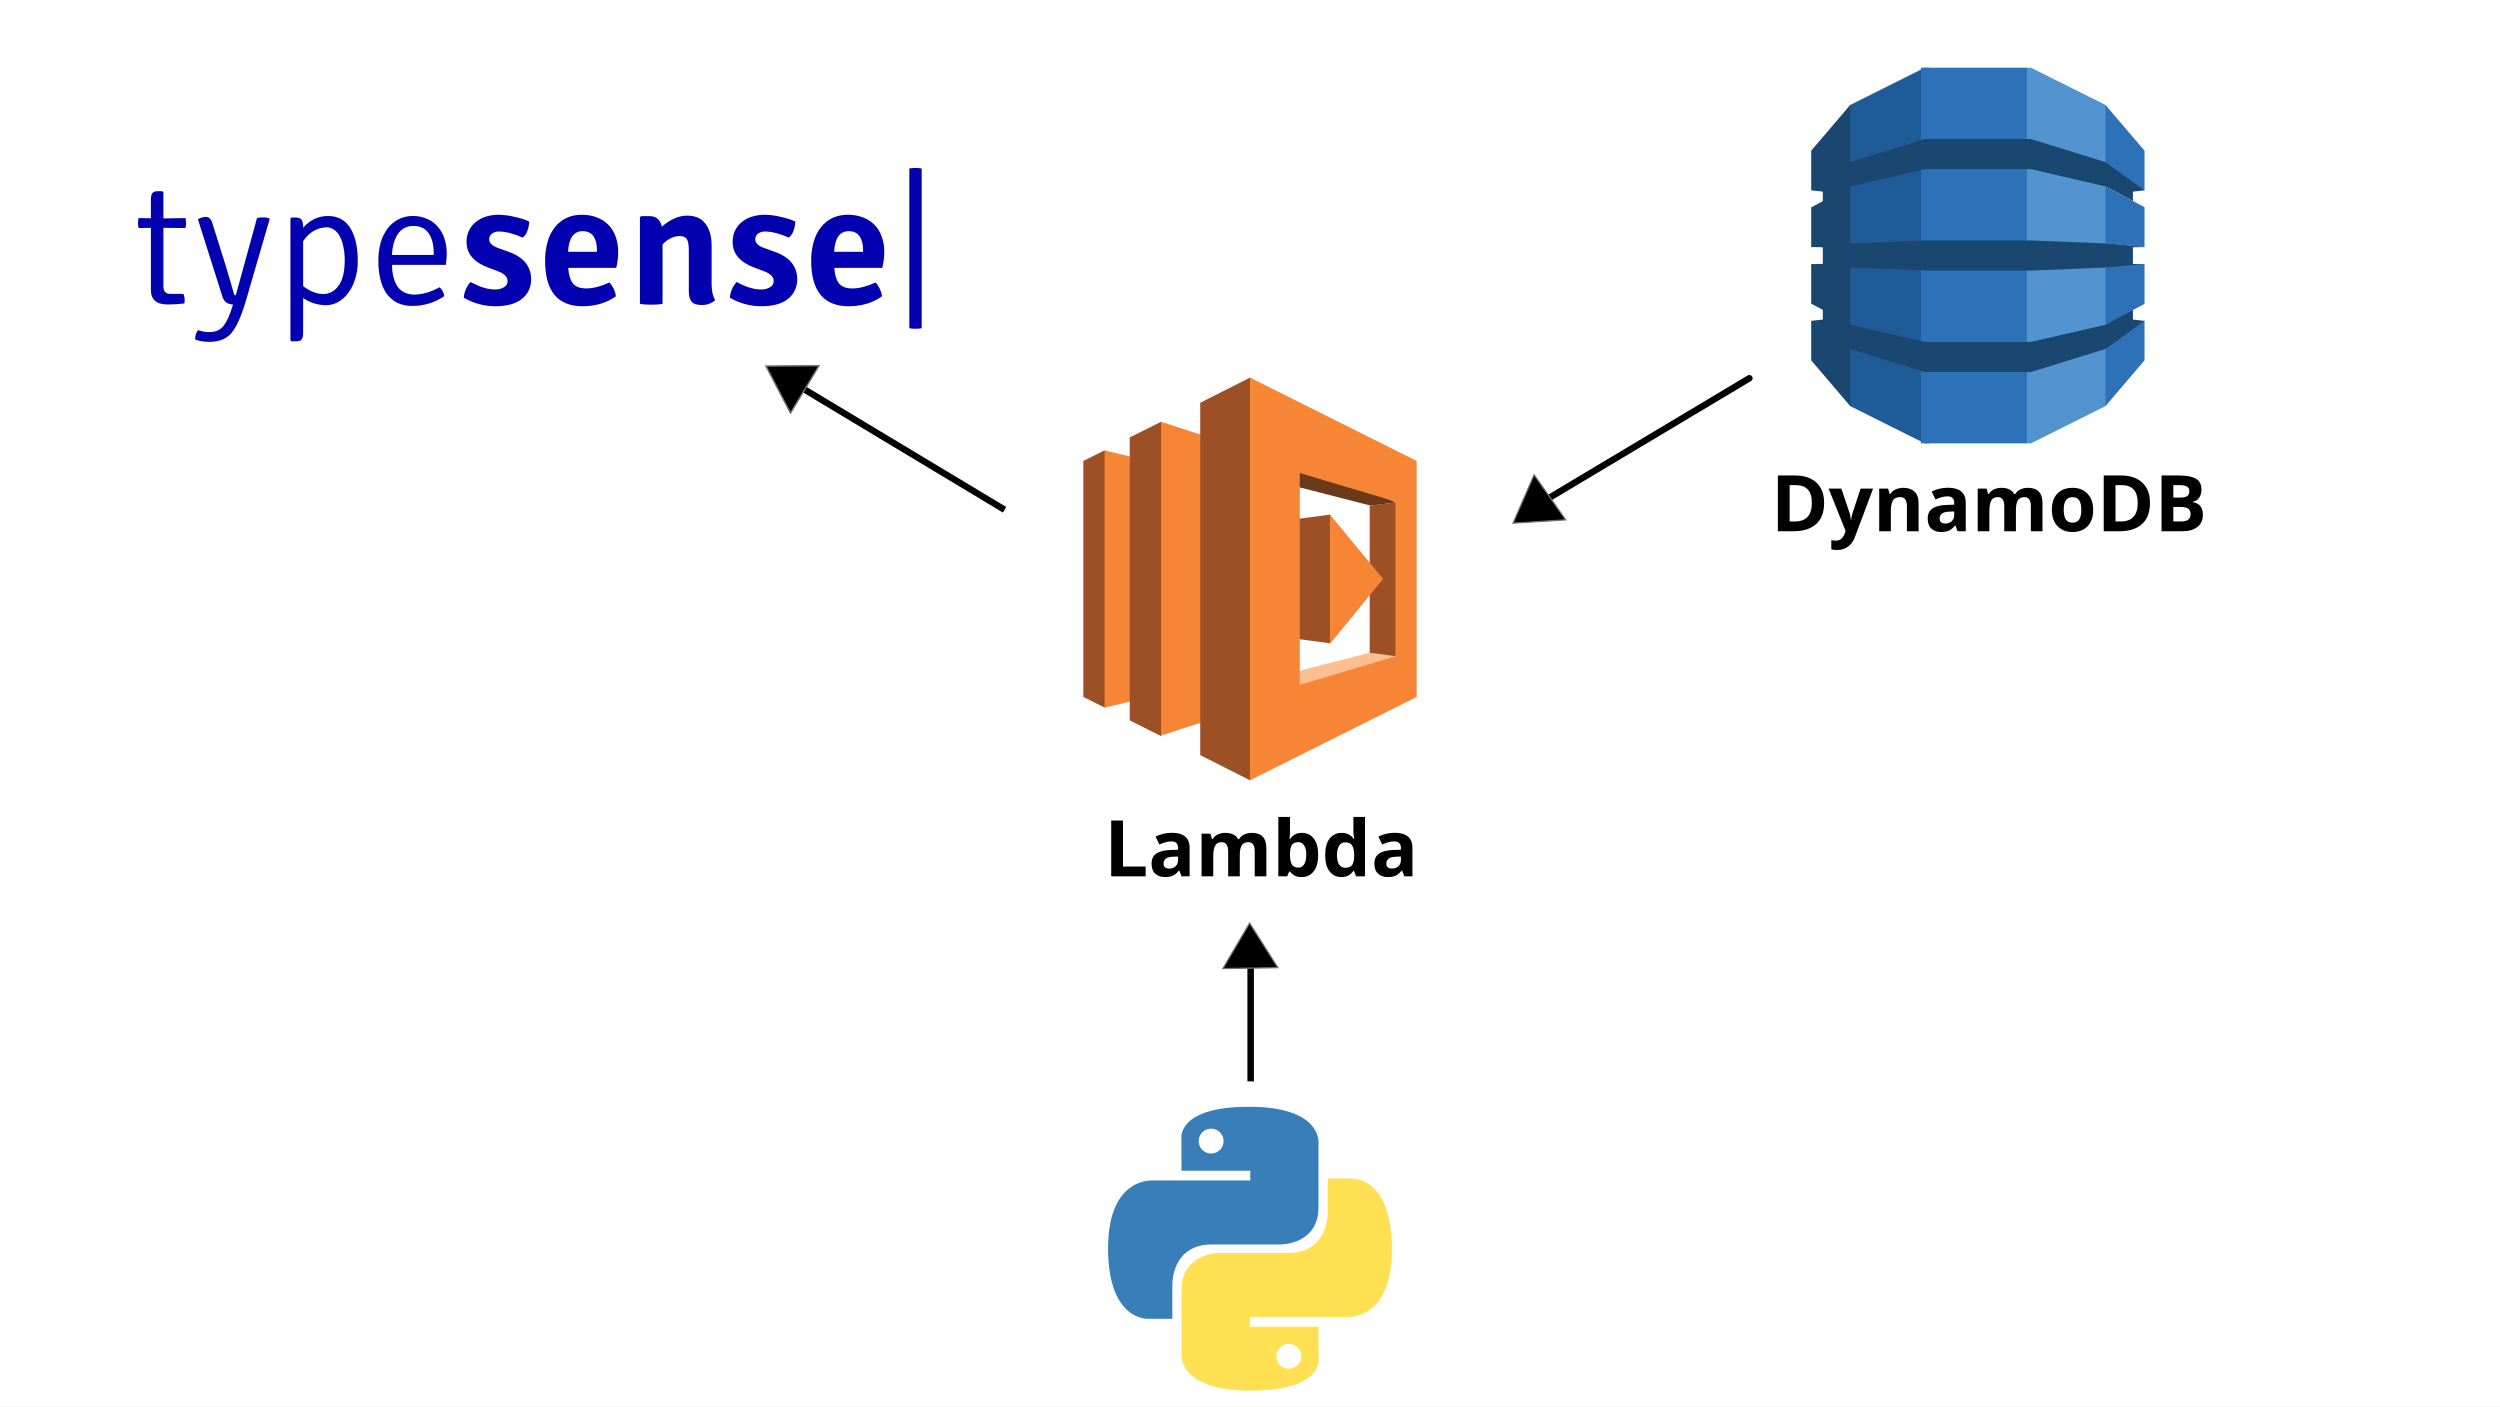
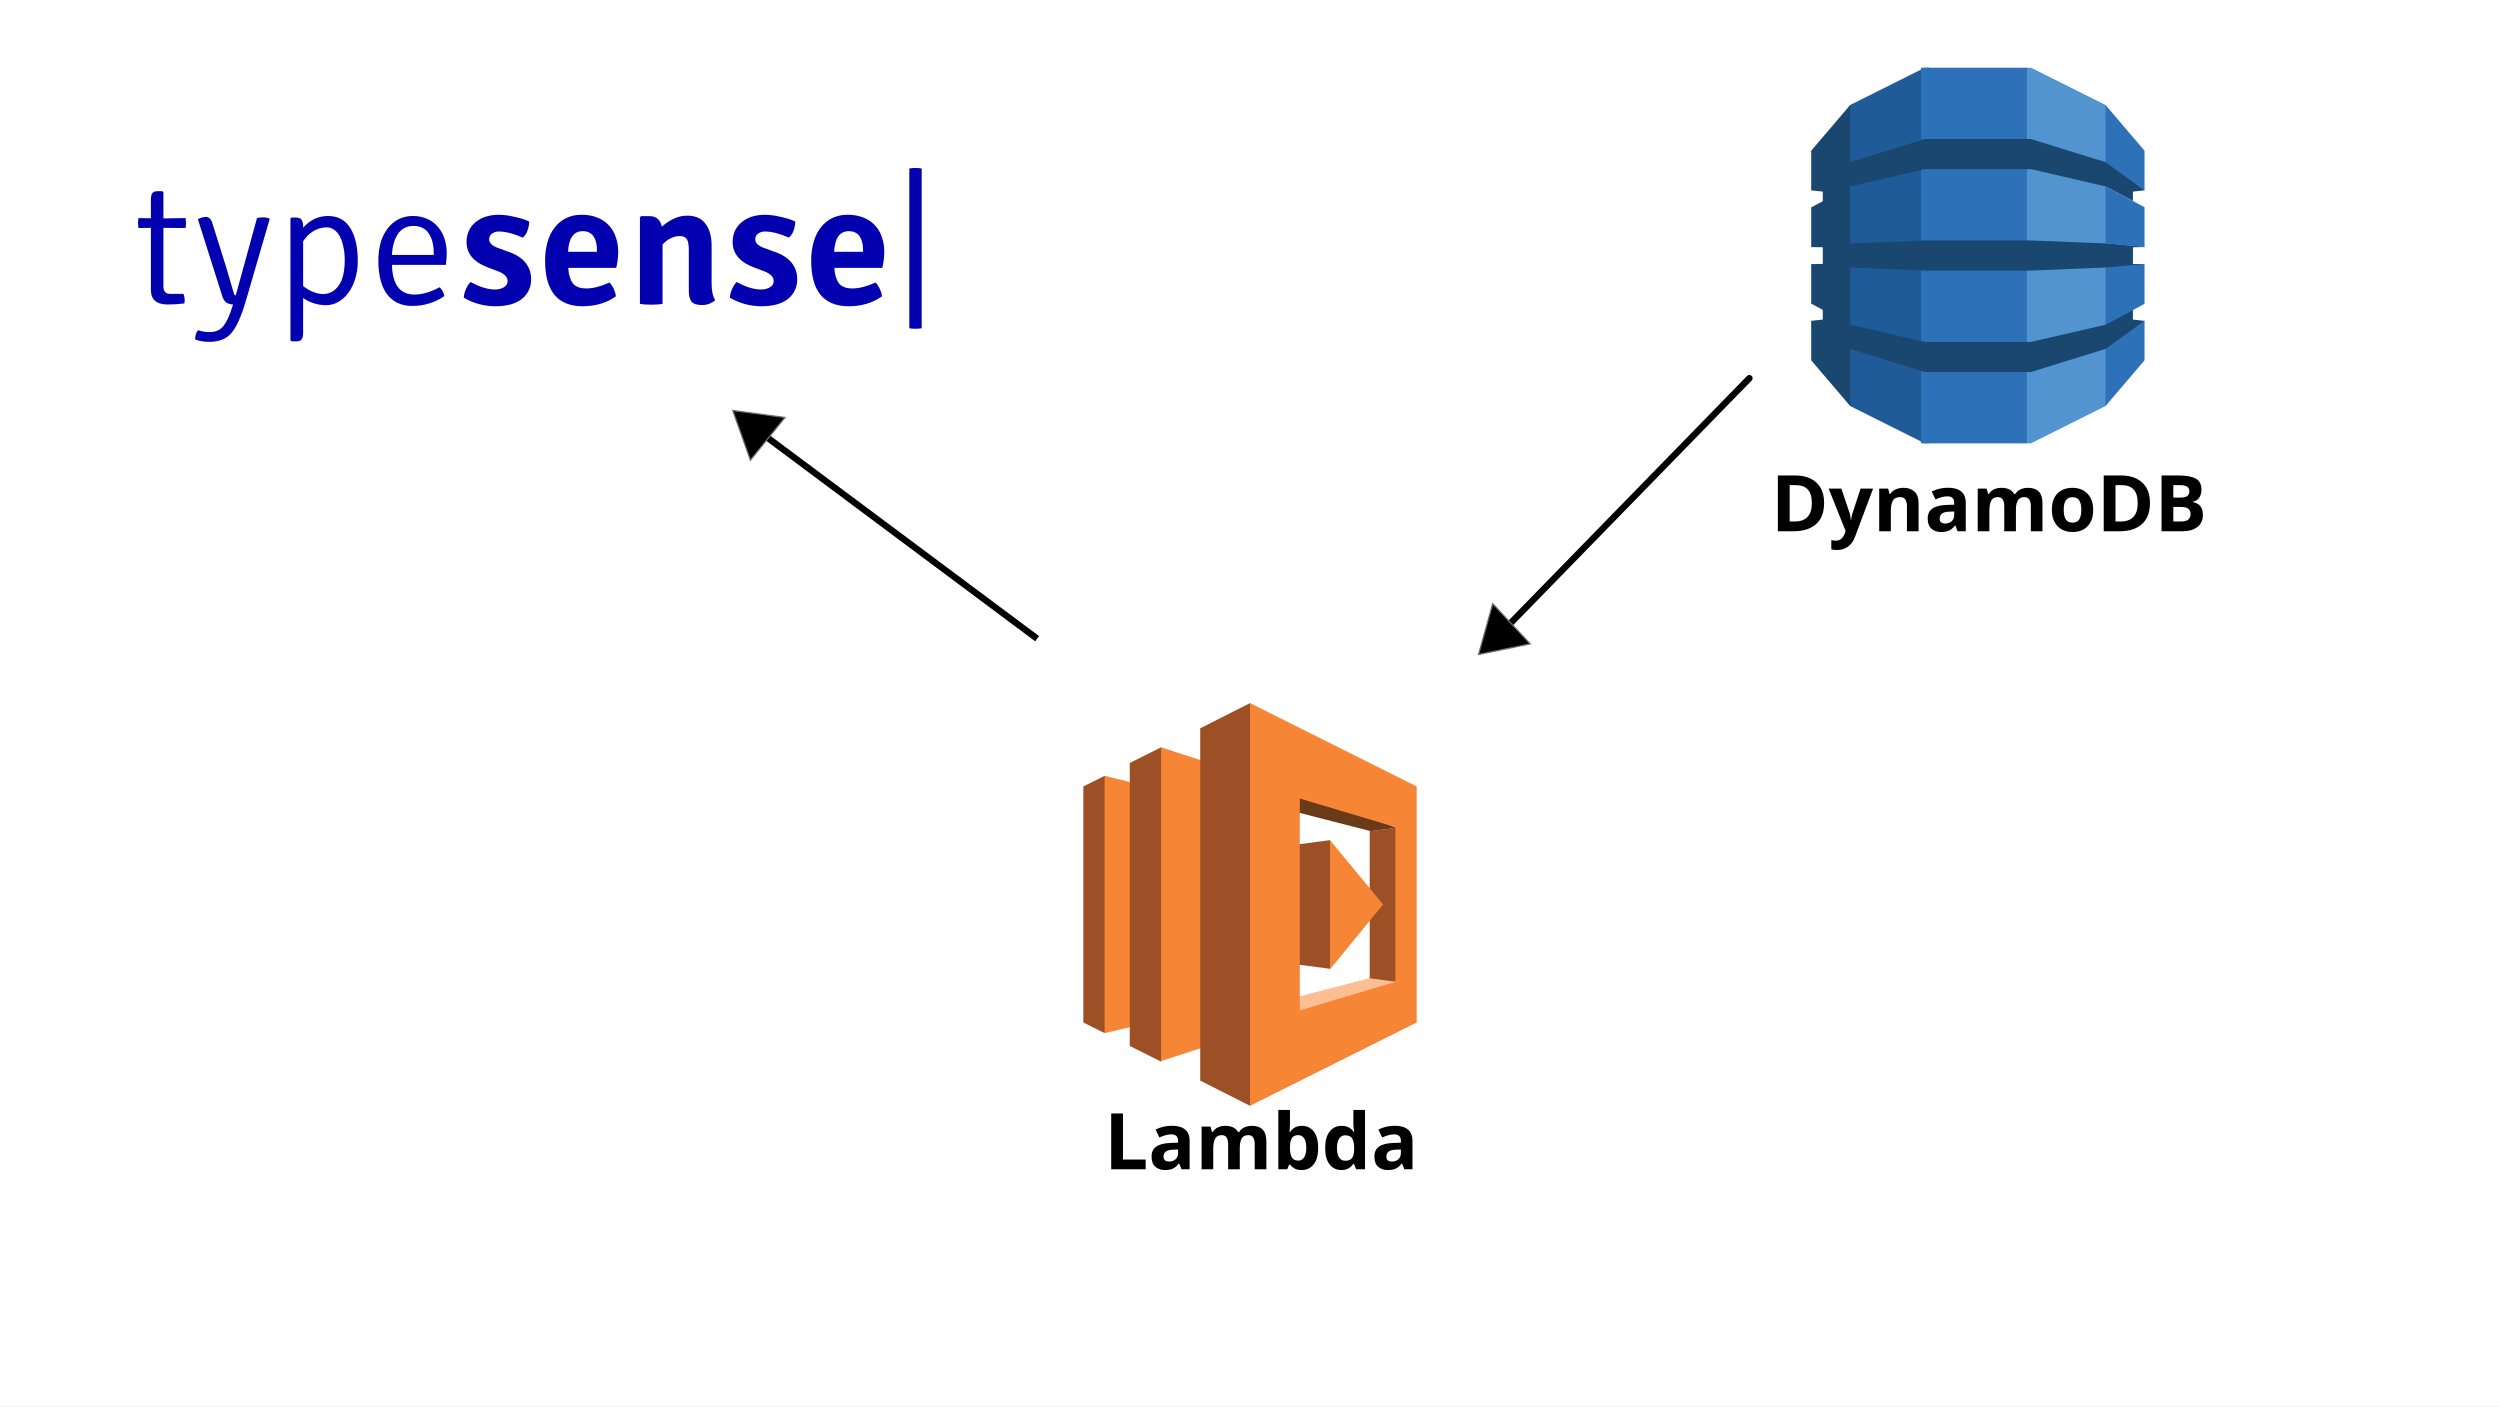
<svg xmlns="http://www.w3.org/2000/svg" width="1920" height="1080" viewBox="0 0 1920 1080">
  <defs>
-     <linearGradient id="linear-gradient" x1="55.549" y1="77.07" x2="110.149" y2="131.853" gradientUnits="objectBoundingBox">
-       <stop offset="0" stop-color="#387eb8" />
-       <stop offset="1" stop-color="#366994" />
-     </linearGradient>
-     <linearGradient id="linear-gradient-2" x1="89.137" y1="111.921" x2="147.777" y2="168.101" gradientUnits="objectBoundingBox">
-       <stop offset="0" stop-color="#ffe052" />
-       <stop offset="1" stop-color="#ffc331" />
-     </linearGradient>
    <clipPath id="clip-Web_1920_1">
      <rect width="1920" height="1080" />
    </clipPath>
  </defs>
  <g id="Web_1920_1" data-name="Web 1920 – 1" clip-path="url(#clip-Web_1920_1)">
    <rect width="1920" height="1080" fill="#fff" />
    <g id="aws-dynamodb" transform="translate(1391 52)">
      <path id="Path_3" data-name="Path 3" d="M165.258,288.5h3.508l57.261-28.634.953-1.347V29.964l-.953-1.354L168.766,0h-3.551l.043,288.5" fill="#5294cf" />
      <path id="Path_4" data-name="Path 4" d="M90.741,288.5H87.184L29.972,259.867l-1.161-2L28.222,31.128l1.75-2.518L87.184,0h3.6l-.044,288.5" fill="#1f5b98" />
      <path id="Path_5" data-name="Path 5" d="M87.285,0h81.426V288.5H87.285Z" transform="translate(-3)" fill="#2d72b8" />
      <path id="Path_6" data-name="Path 6" d="M256,137.769l-1.935-.429-27.628-2.576-.41.2-57.312-2.292H87.285l-57.313,2.292v-43.7l-.06.032.06-.128,57.313-13.28h81.43l57.312,13.28,21.069,11.2v-7.2l8.9-.974-.922-1.8L226.886,72.236l-.859.279L168.715,54.756H87.285L29.972,72.515V28.61L0,63.723V94.389l.232-.168,8.672.946v7.348L0,107.28v30.513l.232-.024L8.9,137.9V150.7l-7.482.112L0,150.68V181.2l8.9,4.788v7.433l-8.531.942L0,194.088v30.661l29.972,35.118v-43.9l57.313,17.759h81.43L226.2,215.914l.764.335,27.821-19.862L256,194.408l-8.9-.982v-7.284l-1.167-.466-19.043,10.265-.69,1.44-57.481,13.2v.016H87.285v-.016L29.972,197.325V153.461l57.313,2.284v.056h81.43l57.312-2.34,1.3.6,26.779-2.306,1.889-.923-8.9-.128V137.9l8.9-.128" fill="#1a476f" />
      <path id="Path_7" data-name="Path 7" d="M226.027,215.966v43.9L256,224.749V194.288l-29.8,21.626-.173.052m0-18.545.173-.04L256,181.353V150.7l-29.973,2.757v43.96M226.2,91.208l-.173-.04v43.8l29.973,2.8V107.135L226.2,91.208m0-18.521L256,94.193V63.731L226.027,28.61v43.9l.173.06v.112" fill="#2d72b8" />
    </g>
-     <g id="aws-lambda" transform="translate(832 290)">
+     <g id="aws-lambda" transform="translate(832 540)">
      <path id="Path_8" data-name="Path 8" d="M0,245.262l16.322,8.161L19,248.668V59.333l-2.678-3.494L0,64V245.262" fill="#9d5025" />
      <path id="Path_9" data-name="Path 9" d="M47.678,63.57,16.322,55.839V253.423l31.356-7.3V63.57" fill="#f68536" />
      <path id="Path_10" data-name="Path 10" d="M143.893,78.6l22.335-11.6,74.309,28.778-19.758,2.577L143.893,78.6" fill="#6b3a19" />
      <path id="Path_11" data-name="Path 11" d="M144.752,230.658l21.906,11.6,74.308-28.778L221.208,210.9l-76.456,19.759" fill="#fbbf93" />
      <path id="Path_12" data-name="Path 12" d="M150.336,198.872l39.087,5.155L191.667,200V110l-2.244-4.765-39.087,5.154v88.483M35.651,45.96,59.705,33.933,62.333,39V270l-2.628,5.329L35.651,263.3V45.96" fill="#9d5025" />
      <path id="Path_13" data-name="Path 13" d="M108.671,259.007,59.7,274.9V33.933l48.966,15.893V259.007" fill="#f68536" />
      <path id="Path_14" data-name="Path 14" d="M89.772,289.933,128,309.262l4-4.6v-299L128,0,89.772,19.329v270.6M219.919,98.362l19.759-2.577,1.7,2.465V211l-1.7,2.906-19.759-2.577V98.362" fill="#9d5025" />
      <path id="Path_15" data-name="Path 15" d="M189.423,105.235v99.221l40.8-49.825-40.8-49.4" fill="#f68536" />
      <path id="Path_16" data-name="Path 16" d="M239.678,55.839,128,0V309.262l128-64V64Zm0,158.217-73.45,21.936V73.27l73.45,21.936Z" fill="#f68536" />
    </g>
    <g id="typesense_logo_1_" data-name="typesense_logo (1)" transform="translate(106 129)">
      <path id="Path_27" data-name="Path 27" d="M36.478,38.485a19.875,19.875,0,0,1,.4,3.889,19.263,19.263,0,0,1-.4,3.755h0l-16.97-.134V91.049q0,5.632,5.211,5.632H34.875a11.93,11.93,0,0,1,.935,4.559,8.5,8.5,0,0,1-.267,2.816,97.723,97.723,0,0,1-12.694.8q-12.961,0-12.961-11.13h0V45.994L.4,46.128A19.276,19.276,0,0,1,0,42.373a19.888,19.888,0,0,1,.4-3.889h0l9.487.134V24.539q0-3.621,1.069-5.1,1.069-1.609,4.142-1.609h3.608l.8.8V38.753Z" fill="#0300b0" />
      <path id="Path_28" data-name="Path 28" d="M101.135,39.155,82.83,102.045q-5.078,17.3-10.823,24.4t-17.237,7.107a32.346,32.346,0,0,1-10.823-1.743,10.194,10.194,0,0,1,2.138-7.241,26.1,26.1,0,0,0,8.819,1.475q7.082,0,10.823-4.827T72.541,106.2h0l.4-1.341a10.523,10.523,0,0,1-5.345-1.609,10.245,10.245,0,0,1-2.94-4.961h0l-18.707-59a18.183,18.183,0,0,1,5.879-1.743q3.875,0,5.211,4.693h0L67.6,75.9q.535,1.609,6.147,20.918a1.237,1.237,0,0,0,1.336.939h0l16.3-59.269a15.8,15.8,0,0,1,4.543-.536,13.319,13.319,0,0,1,4.944.8h0Z" fill="#0300b0" />
      <path id="Path_29" data-name="Path 29" d="M126.81,99.9v26.55q0,3.62-1.069,5.1-1.069,1.609-4.276,1.609h-3.608l-.8-.8V38.887l.8-.8h3.474q3.207,0,4.276,1.743,1.2,1.609,1.2,5.364h0v.67q8.017-8.984,19.108-8.984,11.358,0,17.1,9.253,5.746,9.118,5.746,25.344a44.1,44.1,0,0,1-2.138,14.214,33.749,33.749,0,0,1-5.478,10.727,25.032,25.032,0,0,1-7.75,6.7,19.557,19.557,0,0,1-9.086,2.28A31.14,31.14,0,0,1,126.81,99.9Zm0-43.58V90.781q8.151,6.034,15.366,6.034t11.892-6.436q4.677-6.436,4.677-19.443a45.249,45.249,0,0,0-1.2-11.13,26.22,26.22,0,0,0-2.94-7.912,12.5,12.5,0,0,0-4.409-4.693,9.19,9.19,0,0,0-5.211-1.609,19.8,19.8,0,0,0-10.155,2.816A23.413,23.413,0,0,0,126.81,56.319Z" fill="#0300b0" />
      <path id="Path_30" data-name="Path 30" d="M236.427,74.422H195.005q.668,22.8,17.237,22.8,9.086,0,19.375-5.632a11.416,11.416,0,0,1,3.608,6.839,42.492,42.492,0,0,1-24.586,7.509,25.687,25.687,0,0,1-11.892-2.548,23.566,23.566,0,0,1-8.151-7.241,33.979,33.979,0,0,1-4.543-11,60.808,60.808,0,0,1-1.47-13.812,52.41,52.41,0,0,1,1.737-13.946,33.413,33.413,0,0,1,5.345-10.862,25.153,25.153,0,0,1,8.285-7.107,24.145,24.145,0,0,1,11.224-2.548,25.287,25.287,0,0,1,10.957,2.28,21.419,21.419,0,0,1,8.151,6.034,25.19,25.19,0,0,1,5.078,9.118A35.52,35.52,0,0,1,237.1,65.571a40.3,40.3,0,0,1-.267,4.693Q236.695,72.41,236.427,74.422Zm-41.422-7.643h32.069V65.035q0-9.252-3.875-14.884t-11.625-5.632a13.761,13.761,0,0,0-11.892,6.034Q195.54,56.587,195.005,66.778Z" fill="#0300b0" />
      <path id="Path_31" data-name="Path 31" d="M250.182,99.631a18.869,18.869,0,0,1,1.6-6.436,18.6,18.6,0,0,1,3.608-5.632q10.556,5.766,18.574,5.766a12.789,12.789,0,0,0,7.081-1.743,5.312,5.312,0,0,0,2.807-4.693q0-4.693-7.216-7.509h0l-7.483-2.816Q252.319,70.4,252.319,56.855a20.2,20.2,0,0,1,1.738-8.582,19.4,19.4,0,0,1,5.077-6.57,23.178,23.178,0,0,1,7.884-4.291,32.771,32.771,0,0,1,10.154-1.475,43.573,43.573,0,0,1,5.612.4,53.916,53.916,0,0,1,6.413,1.207,61.68,61.68,0,0,1,6.147,1.609,35.4,35.4,0,0,1,5.077,2.011,20.11,20.11,0,0,1-1.336,6.973,11.608,11.608,0,0,1-3.608,5.364q-10.556-4.693-18.3-4.693a8.065,8.065,0,0,0-5.479,1.743,5.224,5.224,0,0,0-2,4.291q0,4.157,6.682,6.57h0l8.151,2.95q8.817,3.084,13.095,8.448a19.423,19.423,0,0,1,4.276,12.471,18.729,18.729,0,0,1-7.083,15.286Q287.727,106.2,274.5,106.2A47.762,47.762,0,0,1,250.182,99.631Z" fill="#0300b0" />
      <path id="Path_32" data-name="Path 32" d="M367.288,76.7H330.41q.4,7.375,3.34,11.666,3.075,4.157,10.556,4.157,7.75,0,17.773-4.559a19.3,19.3,0,0,1,4.944,10.593q-10.69,7.643-25.654,7.643-14.164,0-21.514-8.716-7.216-8.85-7.214-26.148a51.809,51.809,0,0,1,1.871-14.482,31.679,31.679,0,0,1,5.476-11.13,24.68,24.68,0,0,1,8.818-7.241A26.744,26.744,0,0,1,340.7,35.937a31.4,31.4,0,0,1,12.025,2.146,23.9,23.9,0,0,1,14.164,14.884,33.633,33.633,0,0,1,1.871,11.4,50.116,50.116,0,0,1-.4,6.436Q367.959,73.751,367.288,76.7ZM341.5,48.542q-10.422,0-11.224,15.823h22.179V62.755q0-6.437-2.672-10.325T341.5,48.542Z" fill="#0300b0" />
      <path id="Path_33" data-name="Path 33" d="M440.52,59.537V88.769q0,8.582,2.8,12.739a15.059,15.059,0,0,1-10.287,3.755q-5.746,0-7.884-2.548-2.138-2.682-2.139-8.314h0V63.158q0-6.034-1.469-8.448T416.066,52.3q-7.082,0-13.228,6.437h0v45.592a31.024,31.024,0,0,1-4.276.536q-2.138.134-4.409.134t-4.542-.134a30.848,30.848,0,0,1-4.143-.536h0V37.948l.8-.939h6.682q7.485,0,9.353,8.045,9.754-8.448,19.375-8.448t14.164,6.3Q440.517,49.078,440.52,59.537Z" fill="#0300b0" />
      <path id="Path_34" data-name="Path 34" d="M454.536,99.631a18.869,18.869,0,0,1,1.6-6.436,18.6,18.6,0,0,1,3.608-5.632q10.556,5.766,18.574,5.766a12.789,12.789,0,0,0,7.081-1.743,5.312,5.312,0,0,0,2.807-4.693q0-4.693-7.216-7.509h0l-7.483-2.816Q456.673,70.4,456.673,56.855a20.2,20.2,0,0,1,1.738-8.582,19.4,19.4,0,0,1,5.077-6.57,23.178,23.178,0,0,1,7.884-4.291,32.771,32.771,0,0,1,10.154-1.475,43.573,43.573,0,0,1,5.612.4,53.919,53.919,0,0,1,6.413,1.207,61.682,61.682,0,0,1,6.147,1.609,35.4,35.4,0,0,1,5.077,2.011,20.11,20.11,0,0,1-1.336,6.973,11.608,11.608,0,0,1-3.608,5.364q-10.556-4.693-18.3-4.693a8.065,8.065,0,0,0-5.479,1.743,5.224,5.224,0,0,0-2,4.291q0,4.157,6.682,6.57h0l8.151,2.95q8.817,3.084,13.095,8.448a19.423,19.423,0,0,1,4.276,12.471,18.729,18.729,0,0,1-7.083,15.286q-7.082,5.632-20.309,5.632A47.762,47.762,0,0,1,454.536,99.631Z" fill="#0300b0" />
      <path id="Path_35" data-name="Path 35" d="M571.643,76.7H534.764q.4,7.375,3.34,11.666,3.075,4.157,10.556,4.157,7.75,0,17.773-4.559a19.3,19.3,0,0,1,4.944,10.593q-10.69,7.643-25.654,7.643-14.164,0-21.514-8.716-7.216-8.85-7.214-26.148a51.81,51.81,0,0,1,1.871-14.482,31.679,31.679,0,0,1,5.477-11.13,24.667,24.667,0,0,1,8.821-7.241,26.726,26.726,0,0,1,11.892-2.548,31.394,31.394,0,0,1,12.025,2.146,23.9,23.9,0,0,1,14.164,14.884,33.632,33.632,0,0,1,1.871,11.4,49.685,49.685,0,0,1-.4,6.436Q572.313,73.751,571.643,76.7Zm-25.788-28.16q-10.422,0-11.224,15.823h22.182V62.755q0-6.437-2.674-10.325T545.855,48.542Z" fill="#0300b0" />
      <path id="Path_36" data-name="Path 36" d="M592.36,123.1V.4a23.215,23.215,0,0,1,4.545-.4,28.358,28.358,0,0,1,4.942.4h0V123.1a28.364,28.364,0,0,1-4.942.4A23.22,23.22,0,0,1,592.36,123.1Z" fill="#0300b0" />
    </g>
-     <g id="Component_1_1" data-name="Component 1 – 1" transform="translate(1174.5 290.5)">
-       <line id="Line_1" data-name="Line 1" x1="169" y2="101" fill="none" stroke="#000" stroke-linecap="round" stroke-width="5" />
+     <g id="Component_1_1" data-name="Component 1 – 1" transform="translate(1148.5 290.5)">
+       <line id="Line_1" data-name="Line 1" x1="195" y2="200" fill="none" stroke="#000" stroke-linecap="round" stroke-width="5" />
    </g>
-     <line id="Line_2" data-name="Line 2" x2="168" y2="101" transform="translate(603.5 290.5)" fill="none" stroke="#000" stroke-width="5" />
-     <g id="Group_1" data-name="Group 1" transform="translate(0 55)">
-       <line id="Line_3" data-name="Line 3" y2="104" transform="translate(960.5 671.5)" fill="none" stroke="#000" stroke-width="5" />
-     </g>
-     <g id="Polygon_1" data-name="Polygon 1" transform="translate(576.24 299.587) rotate(-59)">
+     <line id="Line_2" data-name="Line 2" x2="220" y2="164" transform="translate(576.5 326.5)" fill="none" stroke="#000" stroke-width="5" />
+     <g id="Polygon_1" data-name="Polygon 1" transform="translate(548.166 331.769) rotate(-51)">
      <path d="M 43.108 35.5 L 0.892 35.5 L 22 0.959 L 43.108 35.5 Z" stroke="none" />
      <path d="M 22 1.918 L 1.783 35 L 42.217 35 L 22 1.918 M 22 0 L 44 36 L 0 36 L 22 0 Z" stroke="none" fill="#707070" />
    </g>
-     <g id="Polygon_2" data-name="Polygon 2" transform="translate(576.24 299.587) rotate(-59)">
+     <g id="Polygon_3" data-name="Polygon 3" transform="translate(1149.84 519.366) rotate(-133)">
      <path d="M 43.108 35.5 L 0.892 35.5 L 22 0.959 L 43.108 35.5 Z" stroke="none" />
      <path d="M 22 1.918 L 1.783 35 L 42.217 35 L 22 1.918 M 22 0 L 44 36 L 0 36 L 22 0 Z" stroke="none" fill="#707070" />
-     </g>
-     <g id="Polygon_3" data-name="Polygon 3" transform="matrix(-0.574, -0.819, 0.819, -0.574, 1173.874, 420.346)">
-       <path d="M 43.108 35.5 L 0.892 35.5 L 22 0.959 L 43.108 35.5 Z" stroke="none" />
-       <path d="M 22 1.918 L 1.783 35 L 42.217 35 L 22 1.918 M 22 0 L 44 36 L 0 36 L 22 0 Z" stroke="none" fill="#707070" />
-     </g>
-     <g id="Polygon_4" data-name="Polygon 4" transform="matrix(1, -0.017, 0.017, 1, 937.689, 708.387)">
-       <path d="M 43.108 35.5 L 0.892 35.5 L 22 0.959 L 43.108 35.5 Z" stroke="none" />
-       <path d="M 22 1.918 L 1.783 35 L 42.217 35 L 22 1.918 M 22 0 L 44 36 L 0 36 L 22 0 Z" stroke="none" fill="#707070" />
-     </g>
-     <g id="Python-logo-notext" transform="translate(851 850)">
-       <path id="Path_37" data-name="Path 37" d="M196.933,133.9c-55.342,0-51.886,24.125-51.886,24.125h0l.062,24.994h52.812v7.5H124.132s-35.413-4.037-35.413,52.1,30.91,54.142,30.91,54.142h18.447V270.711s-.994-31.071,30.416-31.071h52.38s29.428.478,29.428-28.59V162.985S254.768,133.9,196.933,133.9Zm-29.12,16.807a9.551,9.551,0,1,1-9.5,9.551A9.517,9.517,0,0,1,167.813,150.705Z" transform="translate(-88.718 -133.898)" fill="url(#linear-gradient)" />
-       <path id="Path_38" data-name="Path 38" d="M198.5,351.9c55.343,0,51.886-24.125,51.886-24.125h0l-.061-24.994H197.518v-7.5h73.788s35.414,4.037,35.414-52.1-30.911-54.143-30.911-54.143H257.364v26.047s.993,31.073-30.418,31.073H174.567s-29.429-.478-29.429,28.59v48.065S140.67,351.9,198.5,351.9Zm29.12-16.808a9.551,9.551,0,1,1,9.5-9.55A9.517,9.517,0,0,1,227.625,335.091Z" transform="translate(-88.718 -133.898)" fill="url(#linear-gradient-2)" />
    </g>
    <text id="DynamoDB" transform="translate(1360 408)" font-size="60" font-family="SegoeUI-Bold, Segoe UI" font-weight="700">
      <tspan x="0" y="0">DynamoDB</tspan>
    </text>
-     <text id="Lambda" transform="translate(848 673)" font-size="60" font-family="SegoeUI-Bold, Segoe UI" font-weight="700">
+     <text id="Lambda" transform="translate(848 898)" font-size="60" font-family="SegoeUI-Bold, Segoe UI" font-weight="700">
      <tspan x="0" y="0">Lambda</tspan>
    </text>
  </g>
</svg>
